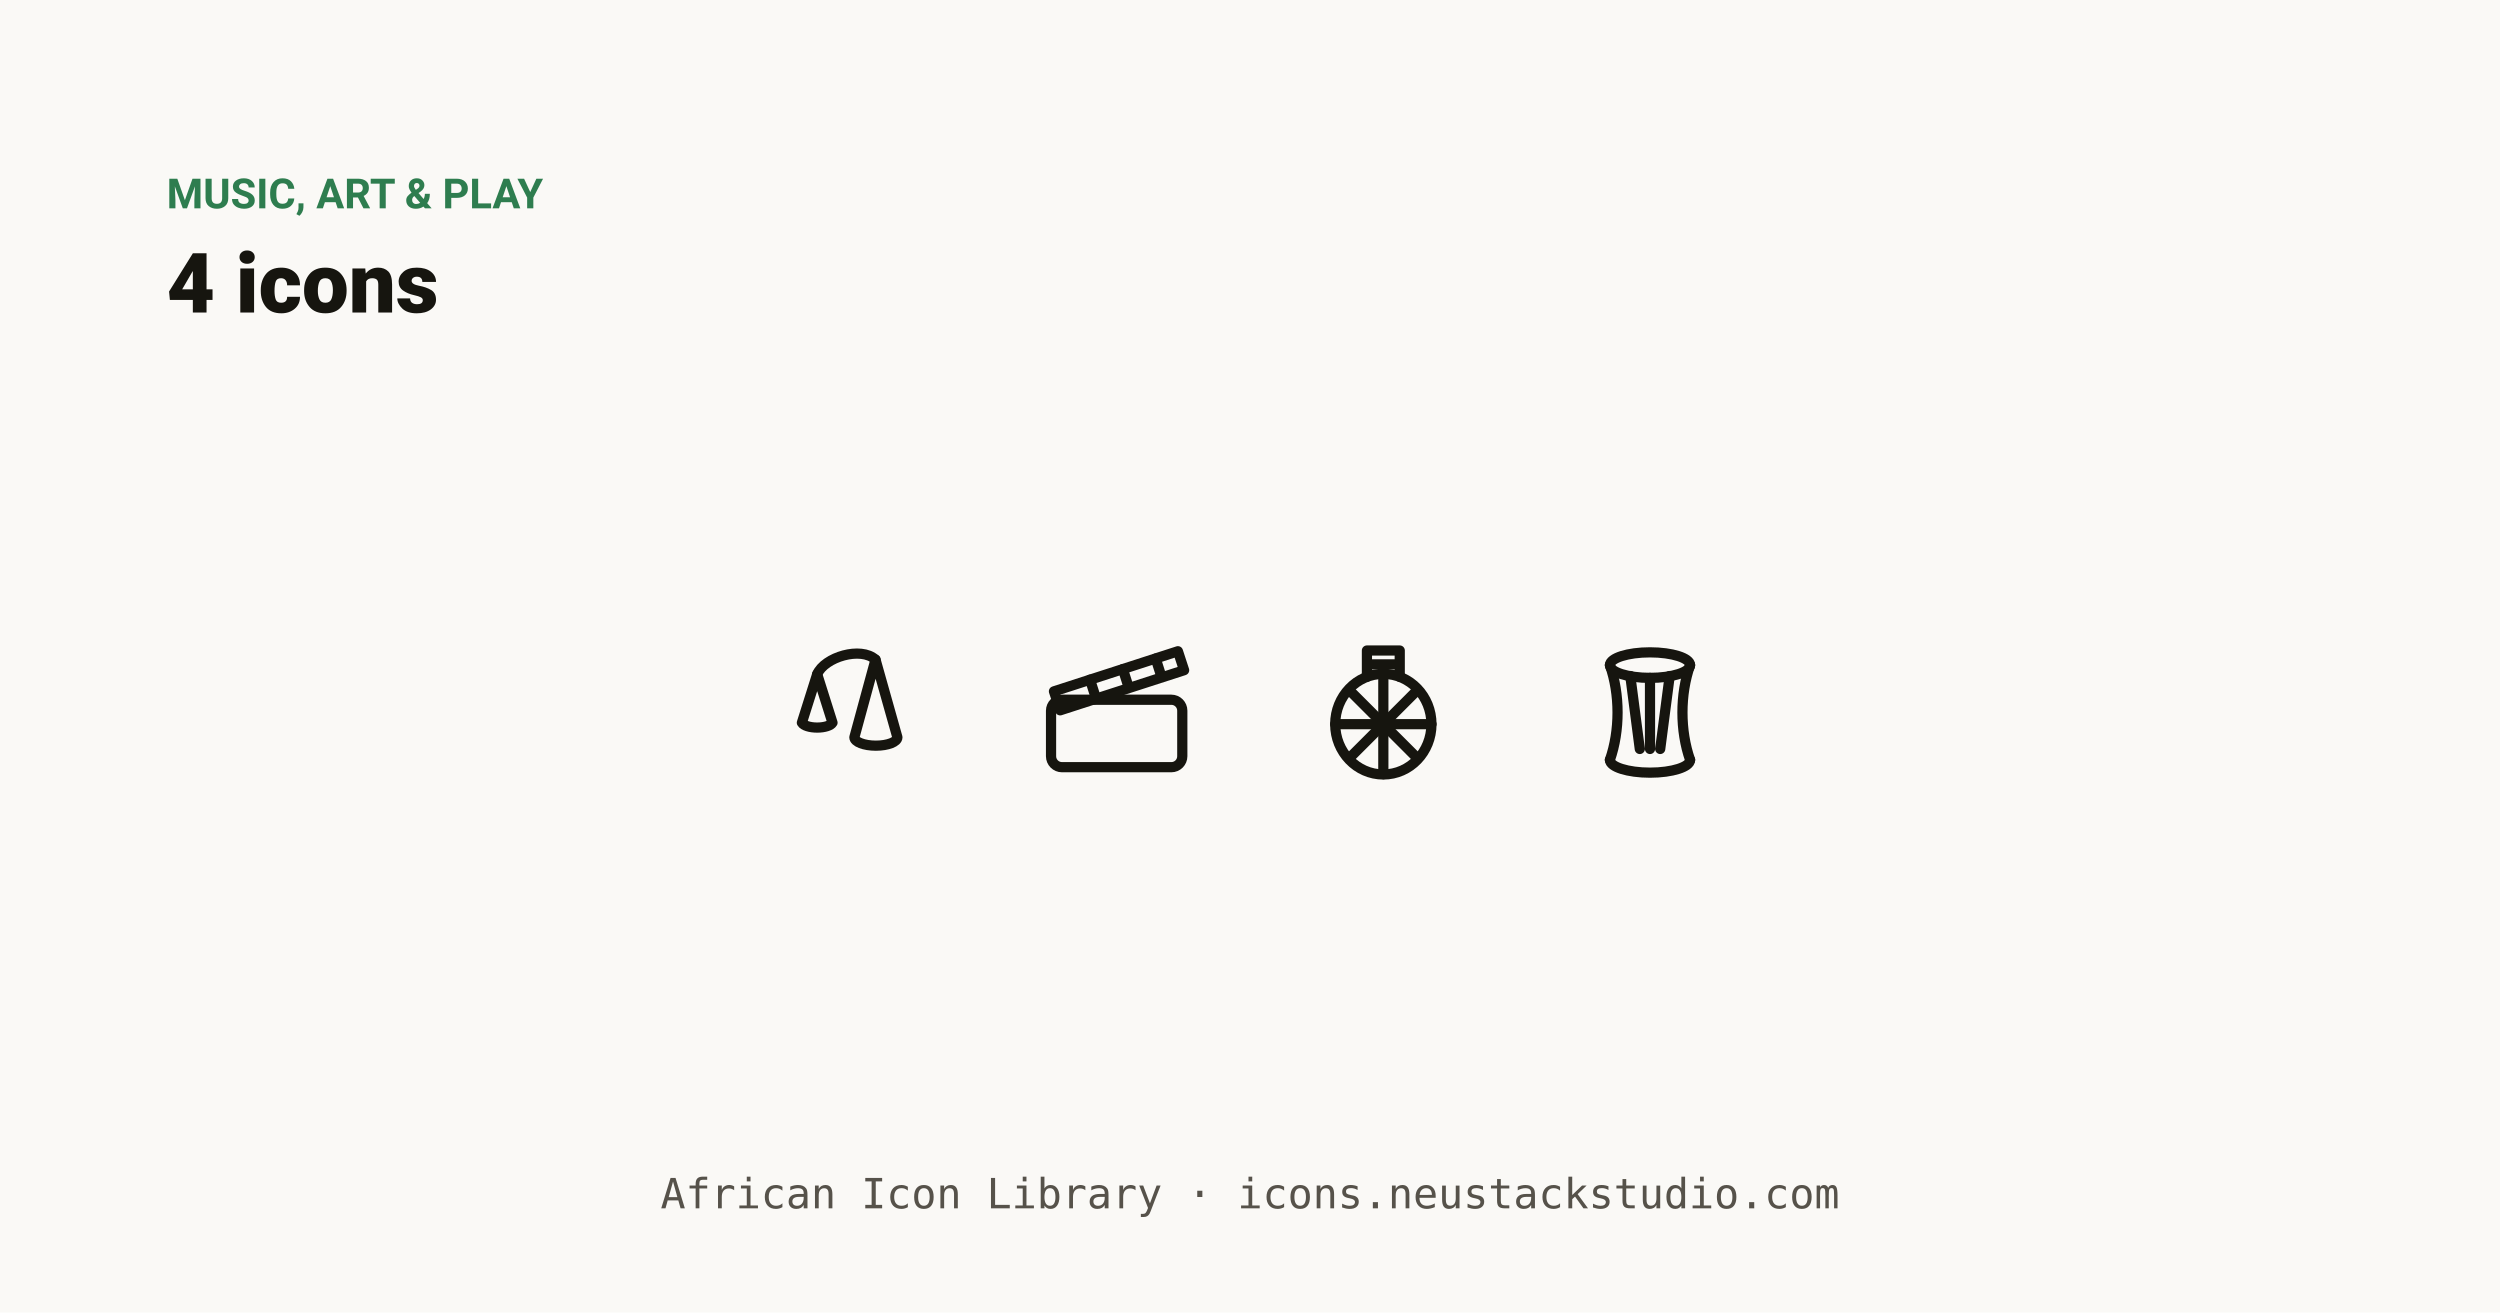
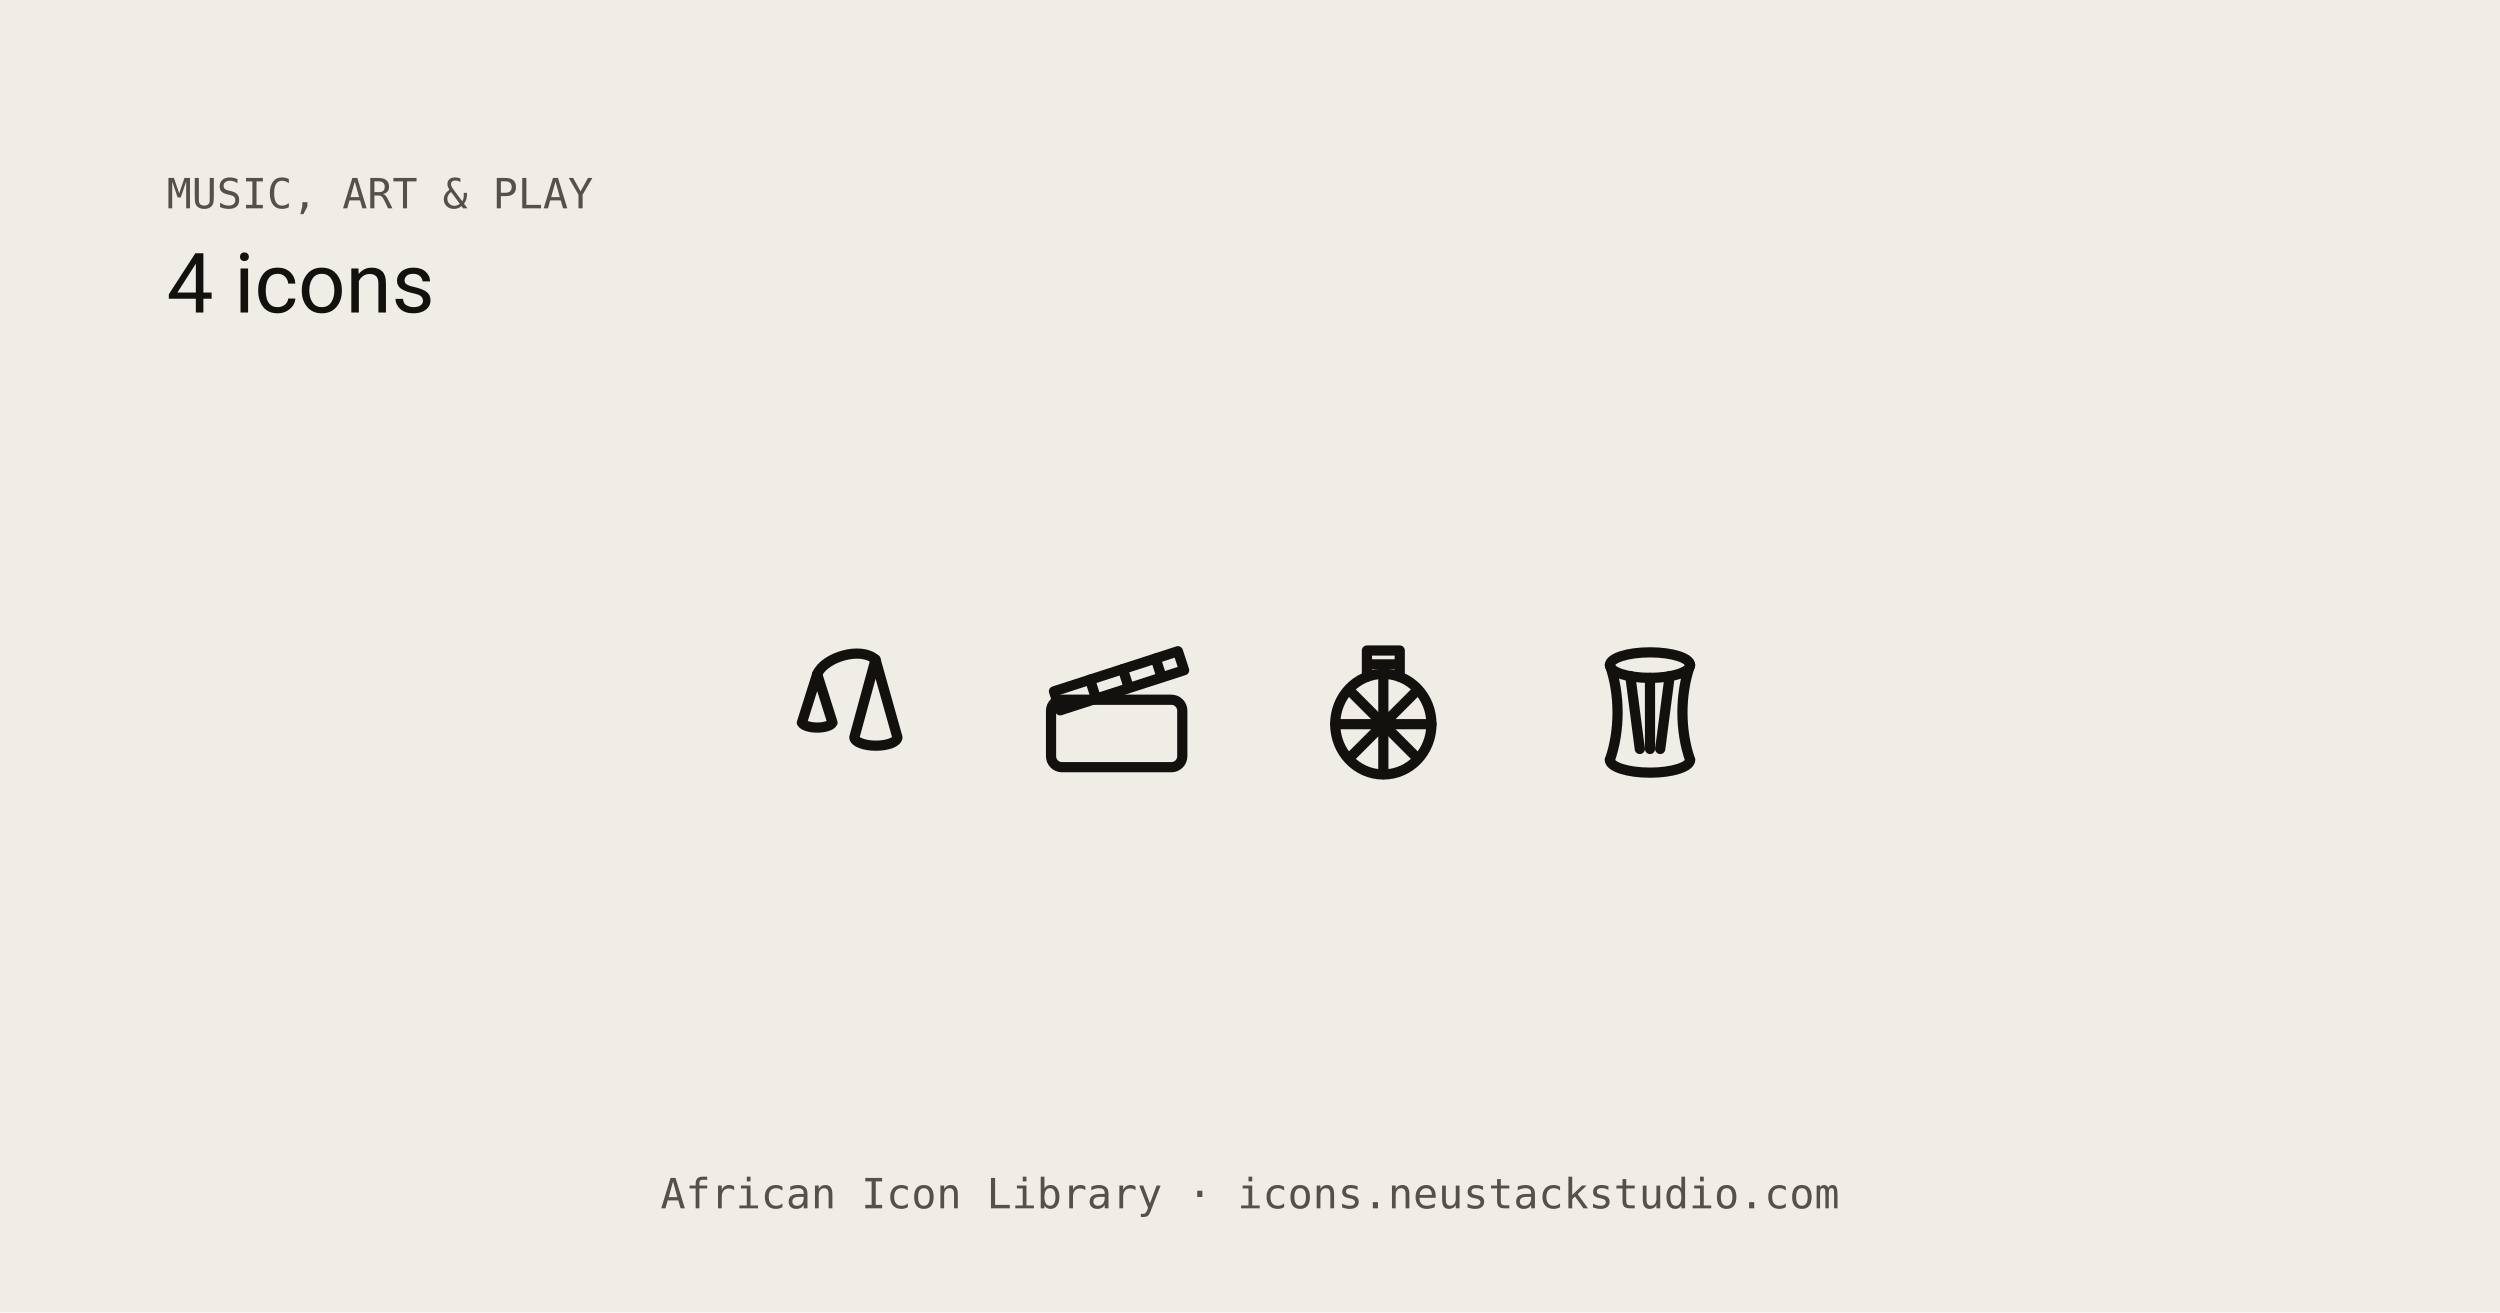
<svg xmlns="http://www.w3.org/2000/svg" width="1200" height="630" viewBox="0 0 1200 630">
-   <rect width="1200" height="630" fill="#FAF9F6" />
-   <text x="80" y="100" font-family="-apple-system, BlinkMacSystemFont, 'Segoe UI', 'Schibsted Grotesk', Roboto, Helvetica, Arial, sans-serif" font-size="20" font-weight="600" fill="#2E7D4F" text-anchor="start">MUSIC, ART &amp; PLAY</text>
-   <text x="80" y="150" font-family="-apple-system, BlinkMacSystemFont, 'Segoe UI', 'Schibsted Grotesk', Roboto, Helvetica, Arial, sans-serif" font-size="40" font-weight="800" fill="#16150F" text-anchor="start">4 icons</text>
-   <g transform="translate(366 300) scale(3.5)" fill="none" stroke="#16150F" stroke-width="1.4" stroke-linecap="round" stroke-linejoin="round">
+   <rect width="1200" height="630" fill="#efede6" />
+   <text x="80" y="100" font-family="'Geist Mono', ui-monospace, SFMono-Regular, Menlo, monospace" font-size="20" font-weight="400" fill="#55514a" text-anchor="start">MUSIC, ART &amp; PLAY</text>
+   <text x="80" y="150" font-family="Geist, ui-sans-serif, system-ui, -apple-system, 'Segoe UI', Roboto, sans-serif" font-size="40" font-weight="400" fill="#12110d" text-anchor="start">4 icons</text>
+   <g transform="translate(366 300) scale(3.5)" fill="none" stroke="#12110d" stroke-width="1.4" stroke-linecap="round" stroke-linejoin="round">
    <path d="M7.5 6.75 5.4 13.4a2.15.85 0 0 0 4.2 0Z" />
    <path d="M15.5 4.75 12.6 15.4a2.95 1.15 0 0 0 5.9 0Z" />
    <path d="M7.5 6.75c1-2.35 6-3.85 8-2" />
  </g>
-   <g transform="translate(494 300) scale(3.5)" fill="none" stroke="#16150F" stroke-width="1.4" stroke-linecap="round" stroke-linejoin="round">
+   <g transform="translate(494 300) scale(3.5)" fill="none" stroke="#12110d" stroke-width="1.4" stroke-linecap="round" stroke-linejoin="round">
    <rect width="18" height="9.25" x="3" y="10.25" rx="1.5" />
    <path d="m3.4 9.1 17-5.5.85 2.6-17 5.5Z" />
    <path d="m8.35 7.5.7 2.2m3.8-3.65.7 2.2m3.8-3.65.7 2.2" />
  </g>
-   <g transform="translate(622 300) scale(3.5)" fill="none" stroke="#16150F" stroke-width="1.4" stroke-linecap="round" stroke-linejoin="round">
+   <g transform="translate(622 300) scale(3.5)" fill="none" stroke="#12110d" stroke-width="1.4" stroke-linecap="round" stroke-linejoin="round">
    <path d="M9.75 3.5h4.5m-4.5 0v3.6m4.5-3.6v3.6m-4.5-1.7h4.5" />
    <ellipse cx="12" cy="13.6" rx="6.6" ry="6.9" />
    <path d="M12 6.75v13.7M5.4 13.6h13.2" />
    <path d="m7.35 8.95 9.3 9.3m0-9.3-9.3 9.3" />
  </g>
-   <g transform="translate(750 300) scale(3.5)" fill="none" stroke="#16150F" stroke-width="1.4" stroke-linecap="round" stroke-linejoin="round">
+   <g transform="translate(750 300) scale(3.5)" fill="none" stroke="#12110d" stroke-width="1.4" stroke-linecap="round" stroke-linejoin="round">
    <ellipse cx="12" cy="5.5" rx="5.5" ry="1.75" />
    <path d="M6.5 5.5c1.4 4 1.4 9 0 13m11-13c-1.4 4-1.4 9 0 13" />
    <path d="M6.5 18.5a5.5 1.75 0 0 0 11 0" />
    <path d="m9.3 7 1.3 10m4.1-10-1.3 10M12 7.25V17" />
  </g>
-   <text x="600" y="580" font-family="ui-monospace, SFMono-Regular, Menlo, 'IBM Plex Mono', monospace" font-size="20" font-weight="400" fill="#56524A" text-anchor="middle">African Icon Library · icons.neustackstudio.com</text>
+   <text x="600" y="580" font-family="'Geist Mono', ui-monospace, SFMono-Regular, Menlo, monospace" font-size="20" font-weight="400" fill="#55514a" text-anchor="middle">African Icon Library · icons.neustackstudio.com</text>
</svg>
